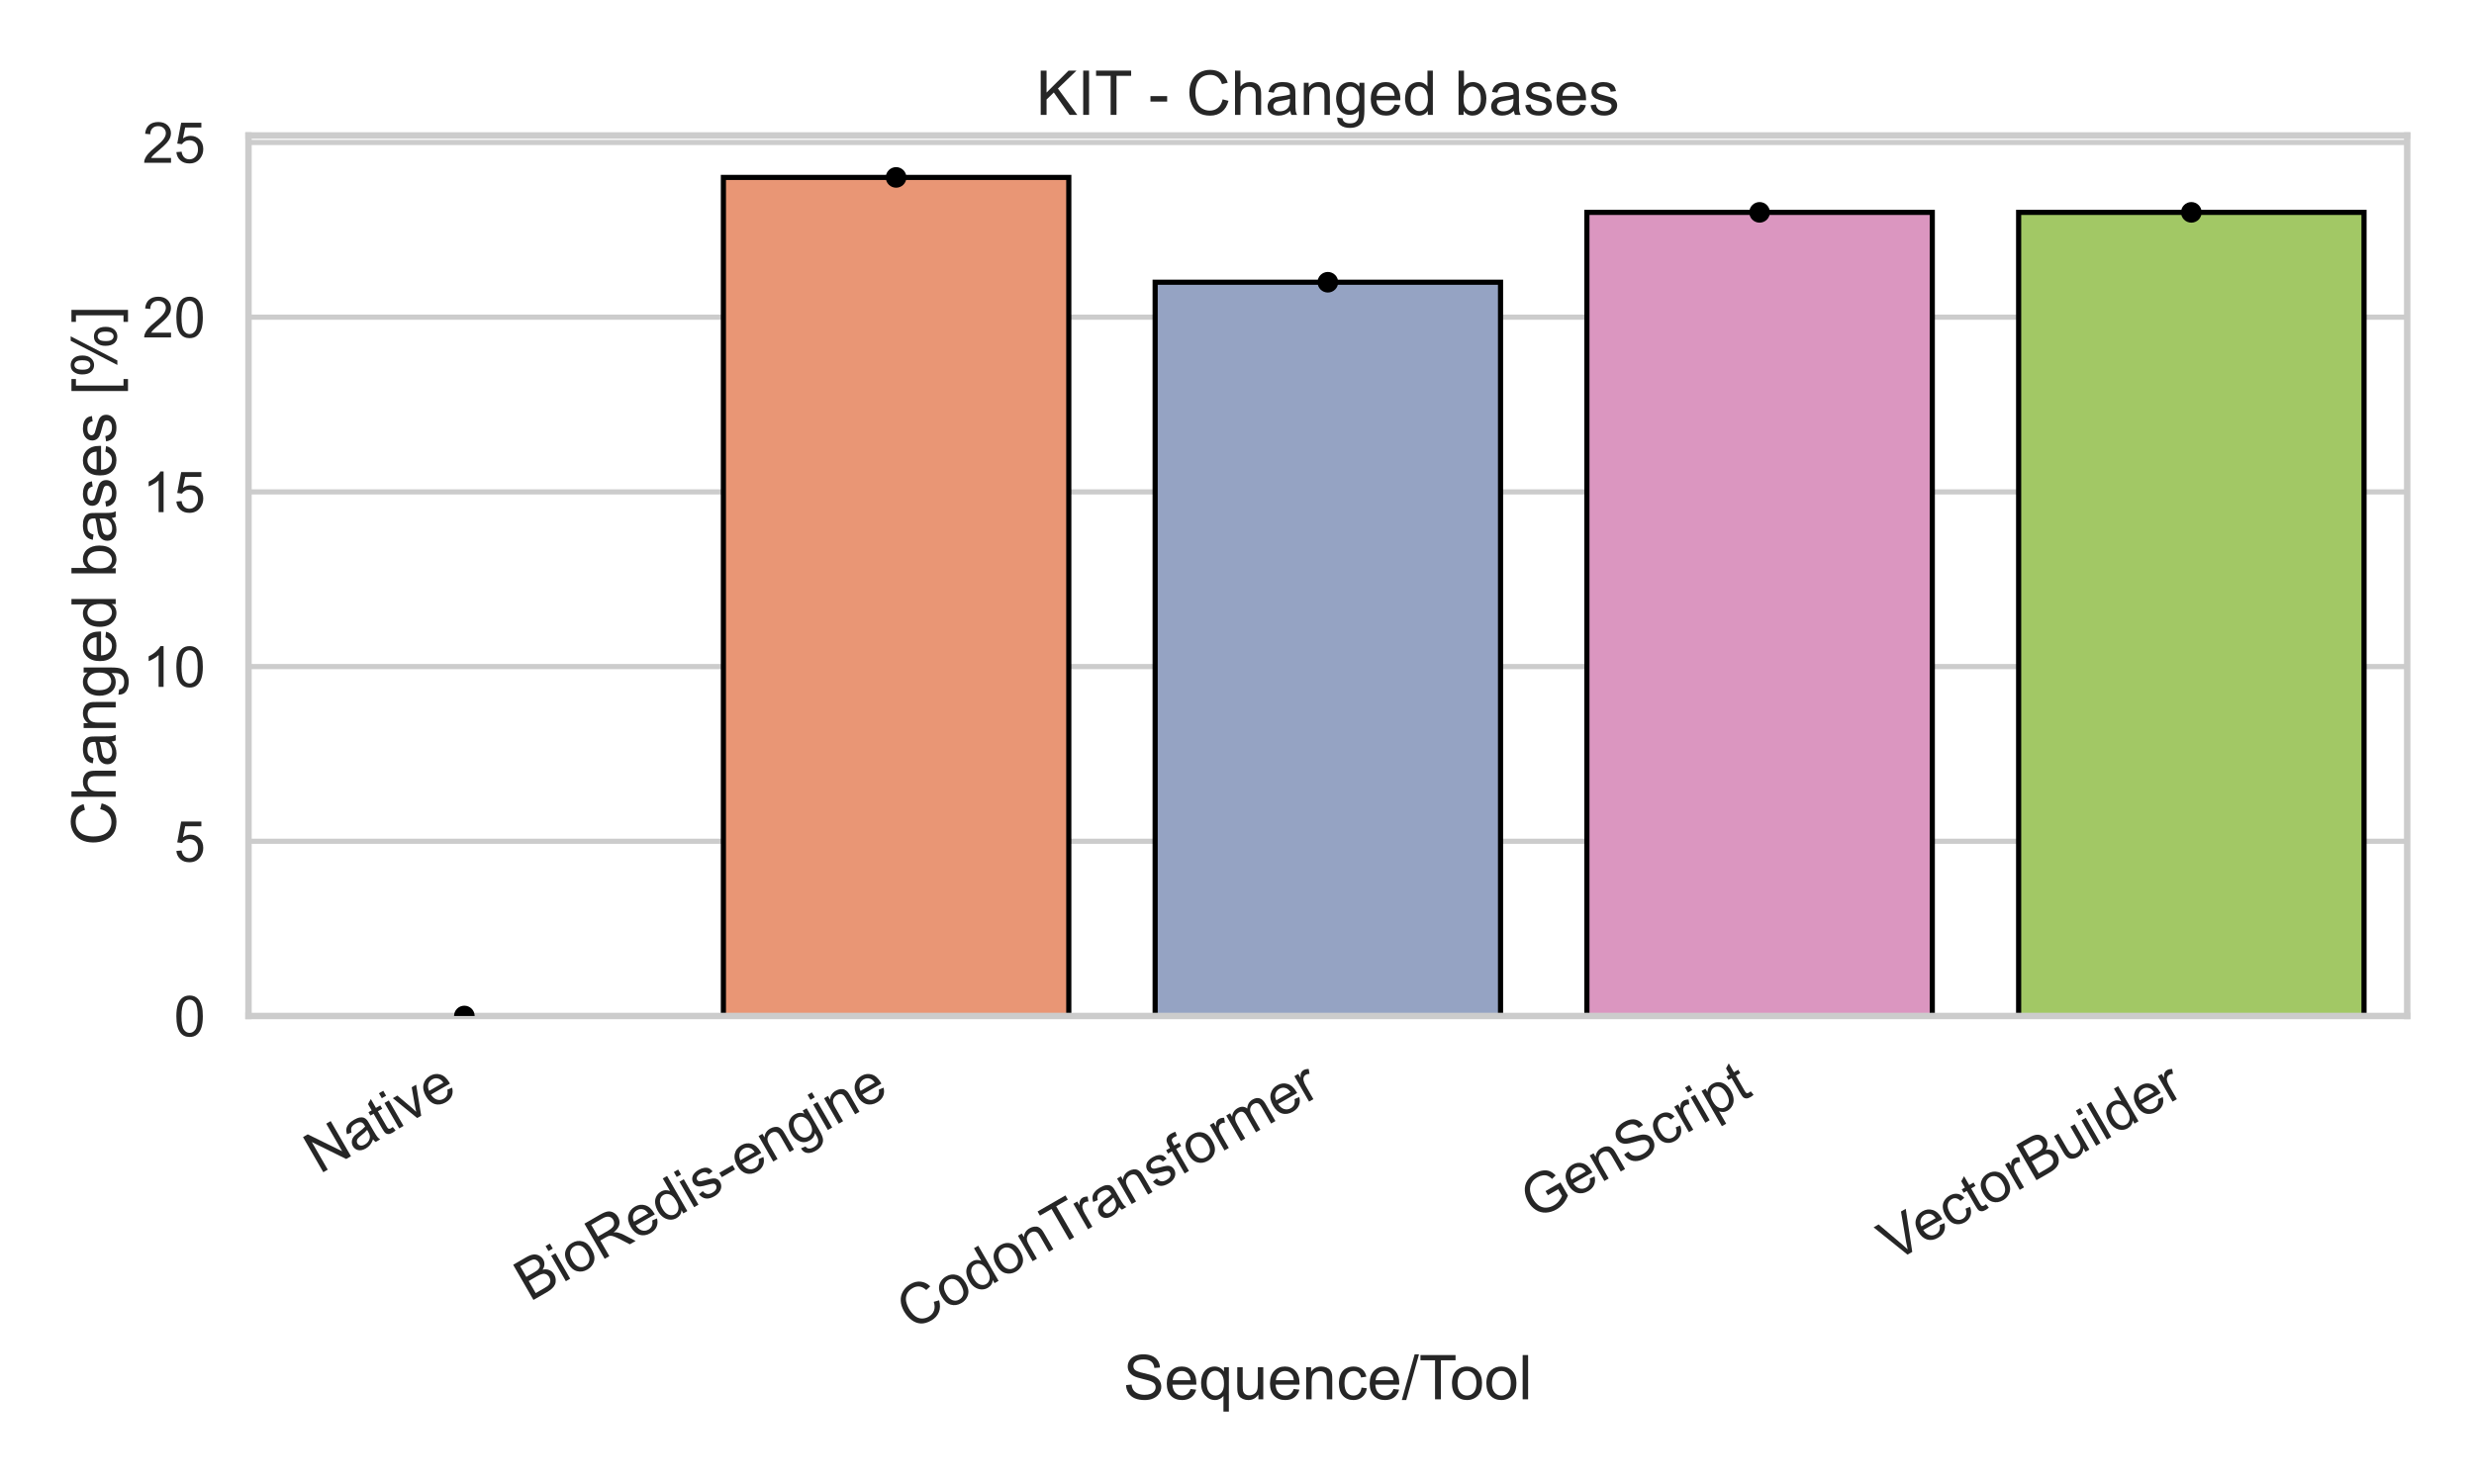
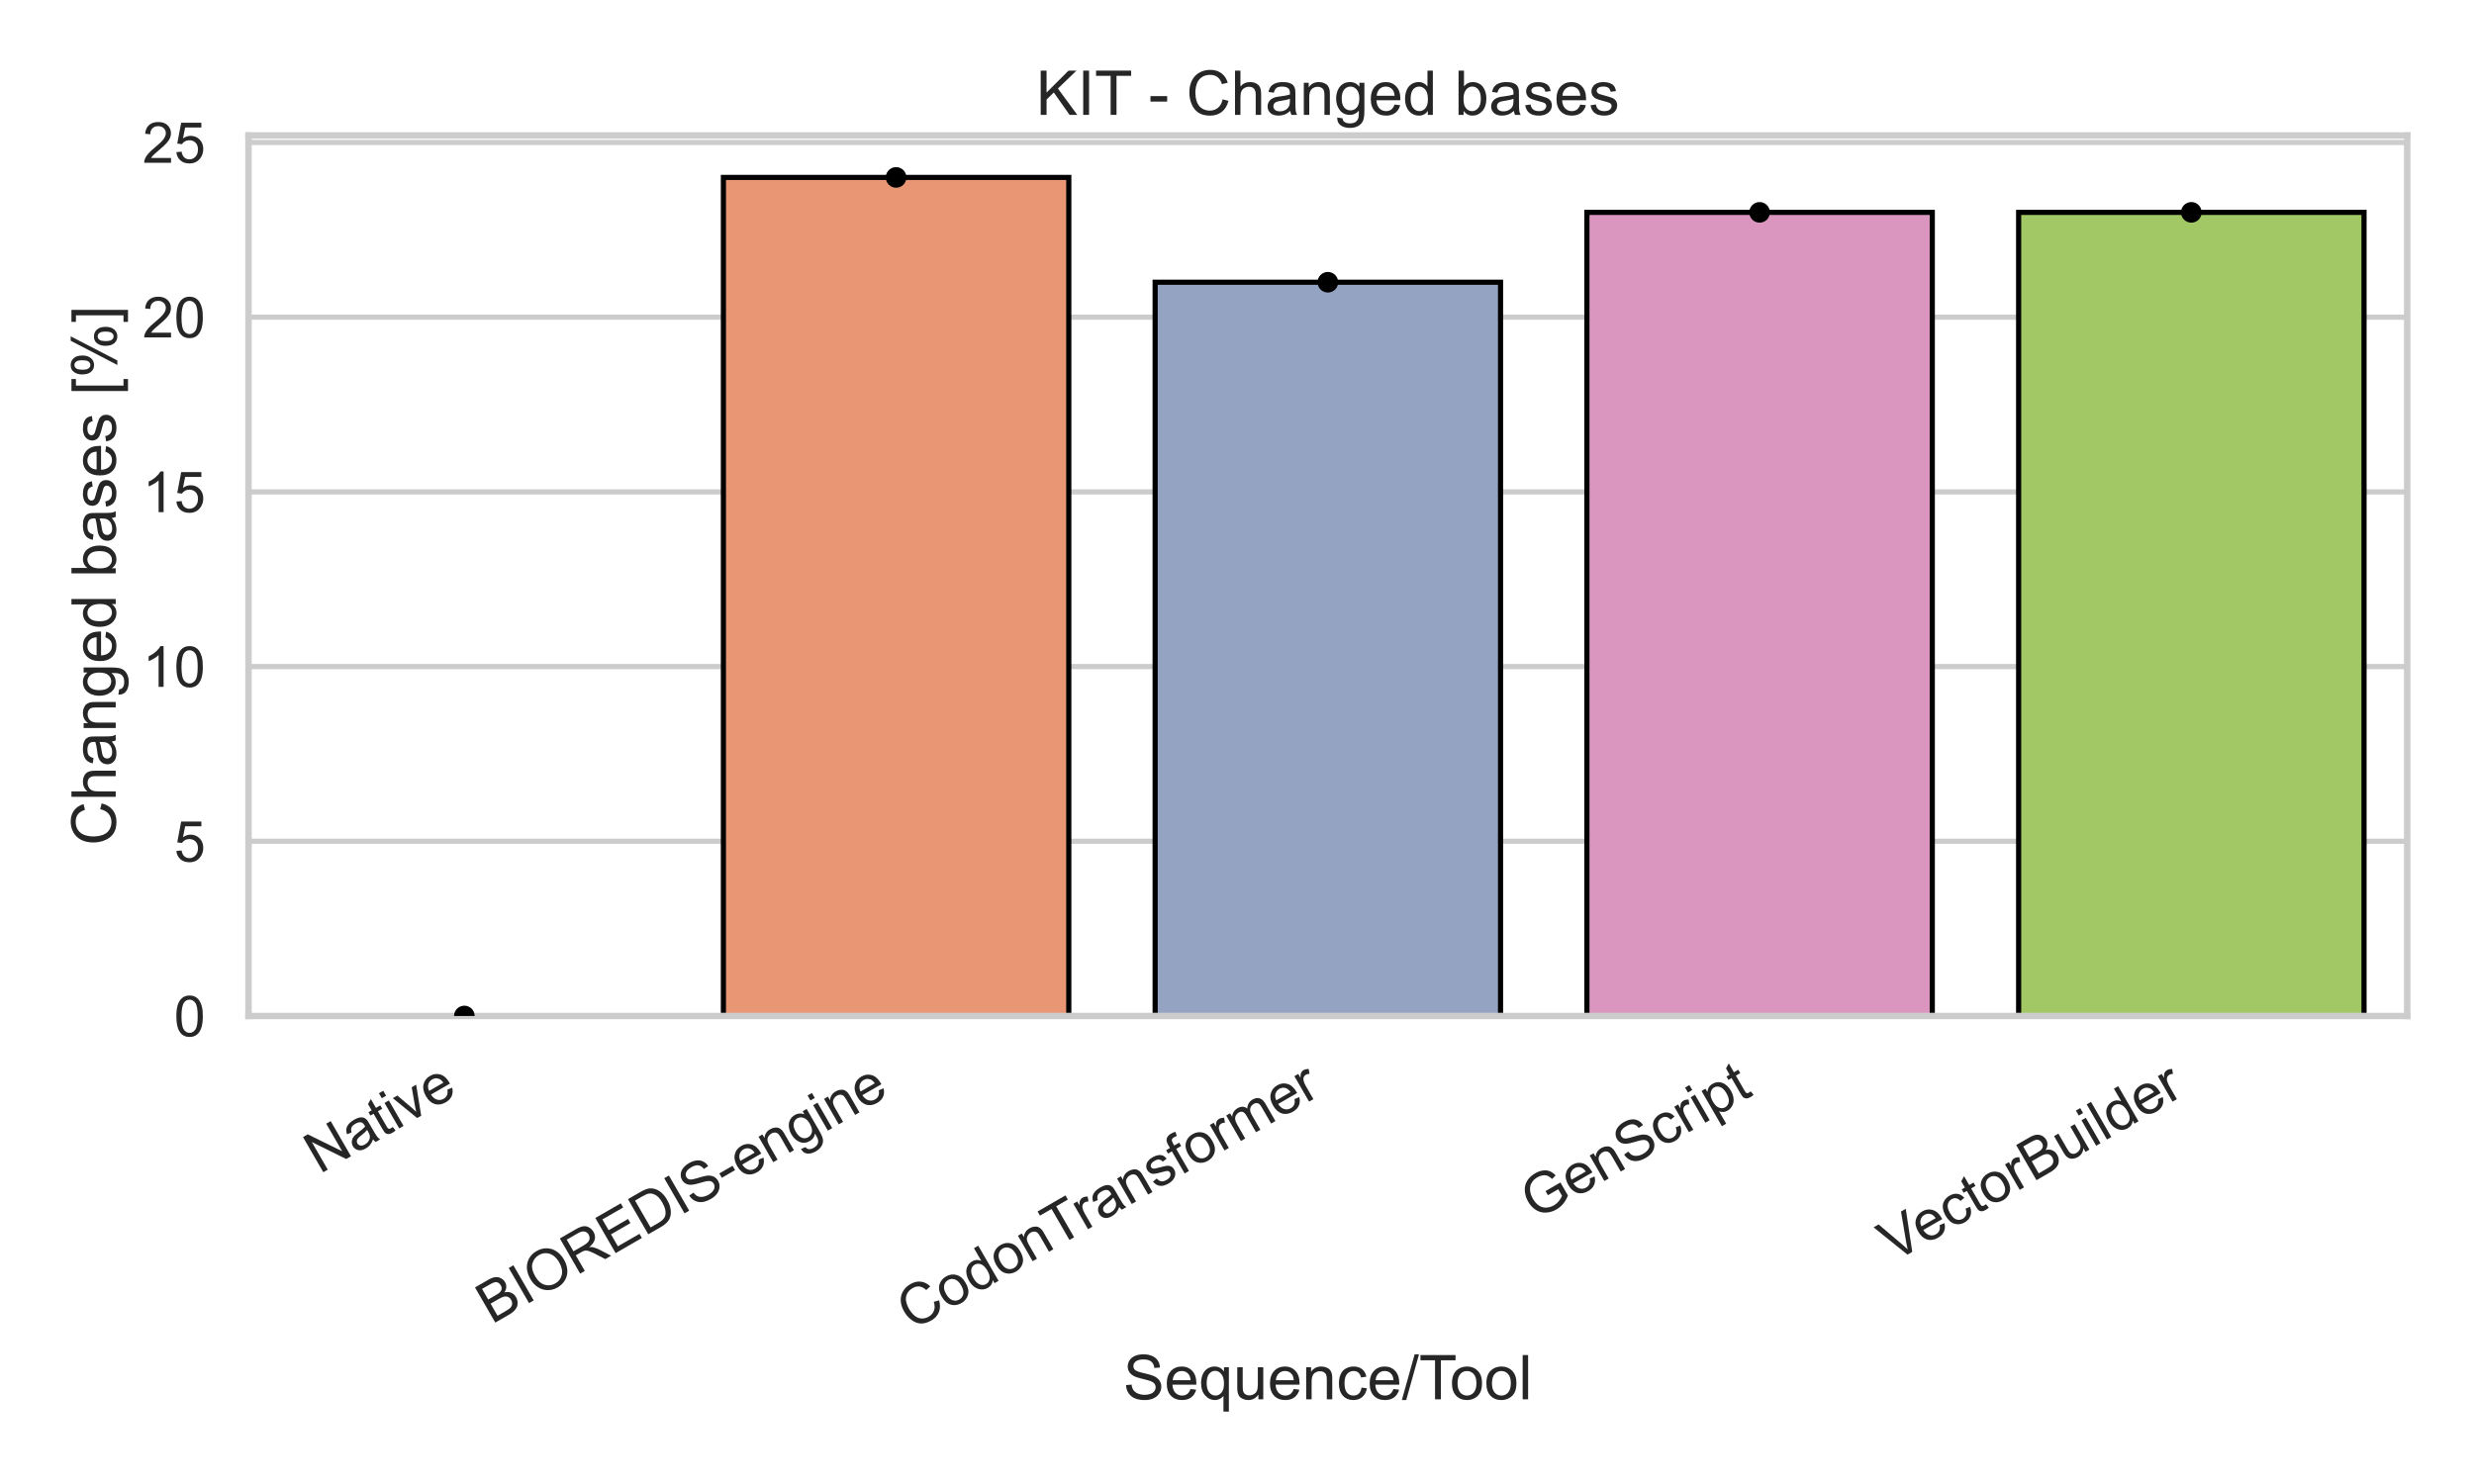
<svg xmlns="http://www.w3.org/2000/svg" xmlns:xlink="http://www.w3.org/1999/xlink" width="720pt" height="432pt" viewBox="0 0 720 432" version="1.1">
  <defs>
    <style type="text/css">*{stroke-linejoin: round; stroke-linecap: butt}</style>
  </defs>
  <g id="figure_1">
    <g id="patch_1">
      <path d="M 0 432  L 720 432  L 720 0  L 0 0  z " style="fill: #ffffff" />
    </g>
    <g id="axes_1">
      <g id="patch_2">
        <path d="M 72.315 295.757  L 700.56 295.757  L 700.56 39.44  L 72.315 39.44  z " style="fill: #ffffff" />
      </g>
      <g id="matplotlib.axis_1">
        <g id="xtick_1">
          <g id="text_1">
            <g style="fill: #262626" transform="translate(92.99824 341.8688) rotate(-30) scale(0.165 -0.165)">
              <defs>
                <path id="ArialMT-4e" d="M 488 0  L 488 4581  L 1109 4581  L 3516 984  L 3516 4581  L 4097 4581  L 4097 0  L 3475 0  L 1069 3600  L 1069 0  L 488 0  z " transform="scale(0.015625)" />
                <path id="ArialMT-61" d="M 2588 409  Q 2275 144 1986 34  Q 1697 -75 1366 -75  Q 819 -75 525 192  Q 231 459 231 875  Q 231 1119 342 1320  Q 453 1522 633 1644  Q 813 1766 1038 1828  Q 1203 1872 1538 1913  Q 2219 1994 2541 2106  Q 2544 2222 2544 2253  Q 2544 2597 2384 2738  Q 2169 2928 1744 2928  Q 1347 2928 1158 2789  Q 969 2650 878 2297  L 328 2372  Q 403 2725 575 2942  Q 747 3159 1072 3276  Q 1397 3394 1825 3394  Q 2250 3394 2515 3294  Q 2781 3194 2906 3042  Q 3031 2891 3081 2659  Q 3109 2516 3109 2141  L 3109 1391  Q 3109 606 3145 398  Q 3181 191 3288 0  L 2700 0  Q 2613 175 2588 409  z M 2541 1666  Q 2234 1541 1622 1453  Q 1275 1403 1131 1340  Q 988 1278 909 1158  Q 831 1038 831 891  Q 831 666 1001 516  Q 1172 366 1500 366  Q 1825 366 2078 508  Q 2331 650 2450 897  Q 2541 1088 2541 1459  L 2541 1666  z " transform="scale(0.015625)" />
                <path id="ArialMT-74" d="M 1650 503  L 1731 6  Q 1494 -44 1306 -44  Q 1000 -44 831 53  Q 663 150 594 308  Q 525 466 525 972  L 525 2881  L 113 2881  L 113 3319  L 525 3319  L 525 4141  L 1084 4478  L 1084 3319  L 1650 3319  L 1650 2881  L 1084 2881  L 1084 941  Q 1084 700 1114 631  Q 1144 563 1211 522  Q 1278 481 1403 481  Q 1497 481 1650 503  z " transform="scale(0.015625)" />
                <path id="ArialMT-69" d="M 425 3934  L 425 4581  L 988 4581  L 988 3934  L 425 3934  z M 425 0  L 425 3319  L 988 3319  L 988 0  L 425 0  z " transform="scale(0.015625)" />
                <path id="ArialMT-76" d="M 1344 0  L 81 3319  L 675 3319  L 1388 1331  Q 1503 1009 1600 663  Q 1675 925 1809 1294  L 2547 3319  L 3125 3319  L 1869 0  L 1344 0  z " transform="scale(0.015625)" />
                <path id="ArialMT-65" d="M 2694 1069  L 3275 997  Q 3138 488 2766 206  Q 2394 -75 1816 -75  Q 1088 -75 661 373  Q 234 822 234 1631  Q 234 2469 665 2931  Q 1097 3394 1784 3394  Q 2450 3394 2872 2941  Q 3294 2488 3294 1666  Q 3294 1616 3291 1516  L 816 1516  Q 847 969 1125 678  Q 1403 388 1819 388  Q 2128 388 2347 550  Q 2566 713 2694 1069  z M 847 1978  L 2700 1978  Q 2663 2397 2488 2606  Q 2219 2931 1791 2931  Q 1403 2931 1139 2672  Q 875 2413 847 1978  z " transform="scale(0.015625)" />
              </defs>
              <use xlink:href="#ArialMT-4e" />
              <use xlink:href="#ArialMT-61" x="72.217" />
              <use xlink:href="#ArialMT-74" x="127.832" />
              <use xlink:href="#ArialMT-69" x="155.615" />
              <use xlink:href="#ArialMT-76" x="177.832" />
              <use xlink:href="#ArialMT-65" x="227.832" />
            </g>
          </g>
        </g>
        <g id="xtick_2">
          <g id="text_2">
-             <g style="fill: #262626" transform="translate(154.2035 379.0196) rotate(-30) scale(0.165 -0.165)">
+             <g style="fill: #262626" transform="translate(143.1002 385.6132) rotate(-30) scale(0.165 -0.165)">
              <defs>
                <path id="ArialMT-42" d="M 469 0  L 469 4581  L 2188 4581  Q 2713 4581 3030 4442  Q 3347 4303 3526 4014  Q 3706 3725 3706 3409  Q 3706 3116 3547 2856  Q 3388 2597 3066 2438  Q 3481 2316 3704 2022  Q 3928 1728 3928 1328  Q 3928 1006 3792 729  Q 3656 453 3456 303  Q 3256 153 2954 76  Q 2653 0 2216 0  L 469 0  z M 1075 2656  L 2066 2656  Q 2469 2656 2644 2709  Q 2875 2778 2992 2937  Q 3109 3097 3109 3338  Q 3109 3566 3000 3739  Q 2891 3913 2687 3977  Q 2484 4041 1991 4041  L 1075 4041  L 1075 2656  z M 1075 541  L 2216 541  Q 2509 541 2628 563  Q 2838 600 2978 687  Q 3119 775 3209 942  Q 3300 1109 3300 1328  Q 3300 1584 3169 1773  Q 3038 1963 2805 2039  Q 2572 2116 2134 2116  L 1075 2116  L 1075 541  z " transform="scale(0.015625)" />
-                 <path id="ArialMT-6f" d="M 213 1659  Q 213 2581 725 3025  Q 1153 3394 1769 3394  Q 2453 3394 2887 2945  Q 3322 2497 3322 1706  Q 3322 1066 3130 698  Q 2938 331 2570 128  Q 2203 -75 1769 -75  Q 1072 -75 642 372  Q 213 819 213 1659  z M 791 1659  Q 791 1022 1069 705  Q 1347 388 1769 388  Q 2188 388 2466 706  Q 2744 1025 2744 1678  Q 2744 2294 2464 2611  Q 2184 2928 1769 2928  Q 1347 2928 1069 2612  Q 791 2297 791 1659  z " transform="scale(0.015625)" />
+                 <path id="ArialMT-49" d="M 597 0  L 597 4581  L 1203 4581  L 1203 0  L 597 0  z " transform="scale(0.015625)" />
+                 <path id="ArialMT-4f" d="M 309 2231  Q 309 3372 921 4017  Q 1534 4663 2503 4663  Q 3138 4663 3647 4359  Q 4156 4056 4423 3514  Q 4691 2972 4691 2284  Q 4691 1588 4409 1038  Q 4128 488 3612 205  Q 3097 -78 2500 -78  Q 1853 -78 1343 234  Q 834 547 571 1087  Q 309 1628 309 2231  z M 934 2222  Q 934 1394 1379 917  Q 1825 441 2497 441  Q 3181 441 3623 922  Q 4066 1403 4066 2288  Q 4066 2847 3877 3264  Q 3688 3681 3323 3911  Q 2959 4141 2506 4141  Q 1863 4141 1398 3698  Q 934 3256 934 2222  z " transform="scale(0.015625)" />
                <path id="ArialMT-52" d="M 503 0  L 503 4581  L 2534 4581  Q 3147 4581 3465 4457  Q 3784 4334 3975 4021  Q 4166 3709 4166 3331  Q 4166 2844 3850 2509  Q 3534 2175 2875 2084  Q 3116 1969 3241 1856  Q 3506 1613 3744 1247  L 4541 0  L 3778 0  L 3172 953  Q 2906 1366 2734 1584  Q 2563 1803 2427 1890  Q 2291 1978 2150 2013  Q 2047 2034 1813 2034  L 1109 2034  L 1109 0  L 503 0  z M 1109 2559  L 2413 2559  Q 2828 2559 3062 2645  Q 3297 2731 3419 2920  Q 3541 3109 3541 3331  Q 3541 3656 3305 3865  Q 3069 4075 2559 4075  L 1109 4075  L 1109 2559  z " transform="scale(0.015625)" />
-                 <path id="ArialMT-64" d="M 2575 0  L 2575 419  Q 2259 -75 1647 -75  Q 1250 -75 917 144  Q 584 363 401 755  Q 219 1147 219 1656  Q 219 2153 384 2558  Q 550 2963 881 3178  Q 1213 3394 1622 3394  Q 1922 3394 2156 3267  Q 2391 3141 2538 2938  L 2538 4581  L 3097 4581  L 3097 0  L 2575 0  z M 797 1656  Q 797 1019 1065 703  Q 1334 388 1700 388  Q 2069 388 2326 689  Q 2584 991 2584 1609  Q 2584 2291 2321 2609  Q 2059 2928 1675 2928  Q 1300 2928 1048 2622  Q 797 2316 797 1656  z " transform="scale(0.015625)" />
-                 <path id="ArialMT-73" d="M 197 991  L 753 1078  Q 800 744 1014 566  Q 1228 388 1613 388  Q 2000 388 2187 545  Q 2375 703 2375 916  Q 2375 1106 2209 1216  Q 2094 1291 1634 1406  Q 1016 1563 777 1677  Q 538 1791 414 1992  Q 291 2194 291 2438  Q 291 2659 392 2848  Q 494 3038 669 3163  Q 800 3259 1026 3326  Q 1253 3394 1513 3394  Q 1903 3394 2198 3281  Q 2494 3169 2634 2976  Q 2775 2784 2828 2463  L 2278 2388  Q 2241 2644 2061 2787  Q 1881 2931 1553 2931  Q 1166 2931 1000 2803  Q 834 2675 834 2503  Q 834 2394 903 2306  Q 972 2216 1119 2156  Q 1203 2125 1616 2013  Q 2213 1853 2448 1751  Q 2684 1650 2818 1456  Q 2953 1263 2953 975  Q 2953 694 2789 445  Q 2625 197 2315 61  Q 2006 -75 1616 -75  Q 969 -75 630 194  Q 291 463 197 991  z " transform="scale(0.015625)" />
+                 <path id="ArialMT-45" d="M 506 0  L 506 4581  L 3819 4581  L 3819 4041  L 1113 4041  L 1113 2638  L 3647 2638  L 3647 2100  L 1113 2100  L 1113 541  L 3925 541  L 3925 0  L 506 0  z " transform="scale(0.015625)" />
+                 <path id="ArialMT-44" d="M 494 0  L 494 4581  L 2072 4581  Q 2606 4581 2888 4516  Q 3281 4425 3559 4188  Q 3922 3881 4101 3404  Q 4281 2928 4281 2316  Q 4281 1794 4159 1391  Q 4038 988 3847 723  Q 3656 459 3429 307  Q 3203 156 2883 78  Q 2563 0 2147 0  L 494 0  z M 1100 541  L 2078 541  Q 2531 541 2789 625  Q 3047 709 3200 863  Q 3416 1078 3536 1442  Q 3656 1806 3656 2325  Q 3656 3044 3420 3430  Q 3184 3816 2847 3947  Q 2603 4041 2063 4041  L 1100 4041  L 1100 541  z " transform="scale(0.015625)" />
+                 <path id="ArialMT-53" d="M 288 1472  L 859 1522  Q 900 1178 1048 958  Q 1197 738 1509 602  Q 1822 466 2213 466  Q 2559 466 2825 569  Q 3091 672 3220 851  Q 3350 1031 3350 1244  Q 3350 1459 3225 1620  Q 3100 1781 2813 1891  Q 2628 1963 1997 2114  Q 1366 2266 1113 2400  Q 784 2572 623 2826  Q 463 3081 463 3397  Q 463 3744 659 4045  Q 856 4347 1234 4503  Q 1613 4659 2075 4659  Q 2584 4659 2973 4495  Q 3363 4331 3572 4012  Q 3781 3694 3797 3291  L 3216 3247  Q 3169 3681 2898 3903  Q 2628 4125 2100 4125  Q 1550 4125 1298 3923  Q 1047 3722 1047 3438  Q 1047 3191 1225 3031  Q 1400 2872 2139 2705  Q 2878 2538 3153 2413  Q 3553 2228 3743 1945  Q 3934 1663 3934 1294  Q 3934 928 3725 604  Q 3516 281 3123 101  Q 2731 -78 2241 -78  Q 1619 -78 1198 103  Q 778 284 539 648  Q 300 1013 288 1472  z " transform="scale(0.015625)" />
                <path id="ArialMT-2d" d="M 203 1375  L 203 1941  L 1931 1941  L 1931 1375  L 203 1375  z " transform="scale(0.015625)" />
                <path id="ArialMT-6e" d="M 422 0  L 422 3319  L 928 3319  L 928 2847  Q 1294 3394 1984 3394  Q 2284 3394 2536 3286  Q 2788 3178 2913 3003  Q 3038 2828 3088 2588  Q 3119 2431 3119 2041  L 3119 0  L 2556 0  L 2556 2019  Q 2556 2363 2490 2533  Q 2425 2703 2258 2804  Q 2091 2906 1866 2906  Q 1506 2906 1245 2678  Q 984 2450 984 1813  L 984 0  L 422 0  z " transform="scale(0.015625)" />
                <path id="ArialMT-67" d="M 319 -275  L 866 -356  Q 900 -609 1056 -725  Q 1266 -881 1628 -881  Q 2019 -881 2231 -725  Q 2444 -569 2519 -288  Q 2563 -116 2559 434  Q 2191 0 1641 0  Q 956 0 581 494  Q 206 988 206 1678  Q 206 2153 378 2554  Q 550 2956 876 3175  Q 1203 3394 1644 3394  Q 2231 3394 2613 2919  L 2613 3319  L 3131 3319  L 3131 450  Q 3131 -325 2973 -648  Q 2816 -972 2473 -1159  Q 2131 -1347 1631 -1347  Q 1038 -1347 672 -1080  Q 306 -813 319 -275  z M 784 1719  Q 784 1066 1043 766  Q 1303 466 1694 466  Q 2081 466 2343 764  Q 2606 1063 2606 1700  Q 2606 2309 2336 2618  Q 2066 2928 1684 2928  Q 1309 2928 1046 2623  Q 784 2319 784 1719  z " transform="scale(0.015625)" />
              </defs>
              <use xlink:href="#ArialMT-42" />
-               <use xlink:href="#ArialMT-69" x="66.699" />
-               <use xlink:href="#ArialMT-6f" x="88.916" />
-               <use xlink:href="#ArialMT-52" x="144.531" />
-               <use xlink:href="#ArialMT-65" x="216.748" />
-               <use xlink:href="#ArialMT-64" x="272.363" />
-               <use xlink:href="#ArialMT-69" x="327.979" />
-               <use xlink:href="#ArialMT-73" x="350.195" />
-               <use xlink:href="#ArialMT-2d" x="400.195" />
-               <use xlink:href="#ArialMT-65" x="433.496" />
-               <use xlink:href="#ArialMT-6e" x="489.111" />
-               <use xlink:href="#ArialMT-67" x="544.727" />
-               <use xlink:href="#ArialMT-69" x="600.342" />
-               <use xlink:href="#ArialMT-6e" x="622.559" />
-               <use xlink:href="#ArialMT-65" x="678.174" />
+               <use xlink:href="#ArialMT-49" x="66.699" />
+               <use xlink:href="#ArialMT-4f" x="94.482" />
+               <use xlink:href="#ArialMT-52" x="172.266" />
+               <use xlink:href="#ArialMT-45" x="244.482" />
+               <use xlink:href="#ArialMT-44" x="311.182" />
+               <use xlink:href="#ArialMT-49" x="383.398" />
+               <use xlink:href="#ArialMT-53" x="411.182" />
+               <use xlink:href="#ArialMT-2d" x="477.881" />
+               <use xlink:href="#ArialMT-65" x="511.182" />
+               <use xlink:href="#ArialMT-6e" x="566.797" />
+               <use xlink:href="#ArialMT-67" x="622.412" />
+               <use xlink:href="#ArialMT-69" x="678.027" />
+               <use xlink:href="#ArialMT-6e" x="700.244" />
+               <use xlink:href="#ArialMT-65" x="755.859" />
            </g>
          </g>
        </g>
        <g id="xtick_3">
          <g id="text_3">
            <g style="fill: #262626" transform="translate(265.4253 387.4049) rotate(-30) scale(0.165 -0.165)">
              <defs>
                <path id="ArialMT-43" d="M 3763 1606  L 4369 1453  Q 4178 706 3683 314  Q 3188 -78 2472 -78  Q 1731 -78 1267 223  Q 803 525 561 1097  Q 319 1669 319 2325  Q 319 3041 592 3573  Q 866 4106 1370 4382  Q 1875 4659 2481 4659  Q 3169 4659 3637 4309  Q 4106 3959 4291 3325  L 3694 3184  Q 3534 3684 3231 3912  Q 2928 4141 2469 4141  Q 1941 4141 1586 3887  Q 1231 3634 1087 3207  Q 944 2781 944 2328  Q 944 1744 1114 1308  Q 1284 872 1643 656  Q 2003 441 2422 441  Q 2931 441 3284 734  Q 3638 1028 3763 1606  z " transform="scale(0.015625)" />
+                 <path id="ArialMT-6f" d="M 213 1659  Q 213 2581 725 3025  Q 1153 3394 1769 3394  Q 2453 3394 2887 2945  Q 3322 2497 3322 1706  Q 3322 1066 3130 698  Q 2938 331 2570 128  Q 2203 -75 1769 -75  Q 1072 -75 642 372  Q 213 819 213 1659  z M 791 1659  Q 791 1022 1069 705  Q 1347 388 1769 388  Q 2188 388 2466 706  Q 2744 1025 2744 1678  Q 2744 2294 2464 2611  Q 2184 2928 1769 2928  Q 1347 2928 1069 2612  Q 791 2297 791 1659  z " transform="scale(0.015625)" />
+                 <path id="ArialMT-64" d="M 2575 0  L 2575 419  Q 2259 -75 1647 -75  Q 1250 -75 917 144  Q 584 363 401 755  Q 219 1147 219 1656  Q 219 2153 384 2558  Q 550 2963 881 3178  Q 1213 3394 1622 3394  Q 1922 3394 2156 3267  Q 2391 3141 2538 2938  L 2538 4581  L 3097 4581  L 3097 0  L 2575 0  z M 797 1656  Q 797 1019 1065 703  Q 1334 388 1700 388  Q 2069 388 2326 689  Q 2584 991 2584 1609  Q 2584 2291 2321 2609  Q 2059 2928 1675 2928  Q 1300 2928 1048 2622  Q 797 2316 797 1656  z " transform="scale(0.015625)" />
                <path id="ArialMT-54" d="M 1659 0  L 1659 4041  L 150 4041  L 150 4581  L 3781 4581  L 3781 4041  L 2266 4041  L 2266 0  L 1659 0  z " transform="scale(0.015625)" />
                <path id="ArialMT-72" d="M 416 0  L 416 3319  L 922 3319  L 922 2816  Q 1116 3169 1280 3281  Q 1444 3394 1641 3394  Q 1925 3394 2219 3213  L 2025 2691  Q 1819 2813 1613 2813  Q 1428 2813 1281 2702  Q 1134 2591 1072 2394  Q 978 2094 978 1738  L 978 0  L 416 0  z " transform="scale(0.015625)" />
+                 <path id="ArialMT-73" d="M 197 991  L 753 1078  Q 800 744 1014 566  Q 1228 388 1613 388  Q 2000 388 2187 545  Q 2375 703 2375 916  Q 2375 1106 2209 1216  Q 2094 1291 1634 1406  Q 1016 1563 777 1677  Q 538 1791 414 1992  Q 291 2194 291 2438  Q 291 2659 392 2848  Q 494 3038 669 3163  Q 800 3259 1026 3326  Q 1253 3394 1513 3394  Q 1903 3394 2198 3281  Q 2494 3169 2634 2976  Q 2775 2784 2828 2463  L 2278 2388  Q 2241 2644 2061 2787  Q 1881 2931 1553 2931  Q 1166 2931 1000 2803  Q 834 2675 834 2503  Q 834 2394 903 2306  Q 972 2216 1119 2156  Q 1203 2125 1616 2013  Q 2213 1853 2448 1751  Q 2684 1650 2818 1456  Q 2953 1263 2953 975  Q 2953 694 2789 445  Q 2625 197 2315 61  Q 2006 -75 1616 -75  Q 969 -75 630 194  Q 291 463 197 991  z " transform="scale(0.015625)" />
                <path id="ArialMT-66" d="M 556 0  L 556 2881  L 59 2881  L 59 3319  L 556 3319  L 556 3672  Q 556 4006 616 4169  Q 697 4388 901 4523  Q 1106 4659 1475 4659  Q 1713 4659 2000 4603  L 1916 4113  Q 1741 4144 1584 4144  Q 1328 4144 1222 4034  Q 1116 3925 1116 3625  L 1116 3319  L 1763 3319  L 1763 2881  L 1116 2881  L 1116 0  L 556 0  z " transform="scale(0.015625)" />
                <path id="ArialMT-6d" d="M 422 0  L 422 3319  L 925 3319  L 925 2853  Q 1081 3097 1340 3245  Q 1600 3394 1931 3394  Q 2300 3394 2536 3241  Q 2772 3088 2869 2813  Q 3263 3394 3894 3394  Q 4388 3394 4653 3120  Q 4919 2847 4919 2278  L 4919 0  L 4359 0  L 4359 2091  Q 4359 2428 4304 2576  Q 4250 2725 4106 2815  Q 3963 2906 3769 2906  Q 3419 2906 3187 2673  Q 2956 2441 2956 1928  L 2956 0  L 2394 0  L 2394 2156  Q 2394 2531 2256 2718  Q 2119 2906 1806 2906  Q 1569 2906 1367 2781  Q 1166 2656 1075 2415  Q 984 2175 984 1722  L 984 0  L 422 0  z " transform="scale(0.015625)" />
              </defs>
              <use xlink:href="#ArialMT-43" />
              <use xlink:href="#ArialMT-6f" x="72.217" />
              <use xlink:href="#ArialMT-64" x="127.832" />
              <use xlink:href="#ArialMT-6f" x="183.447" />
              <use xlink:href="#ArialMT-6e" x="239.062" />
              <use xlink:href="#ArialMT-54" x="294.678" />
              <use xlink:href="#ArialMT-72" x="352.012" />
              <use xlink:href="#ArialMT-61" x="385.312" />
              <use xlink:href="#ArialMT-6e" x="440.928" />
              <use xlink:href="#ArialMT-73" x="496.543" />
              <use xlink:href="#ArialMT-66" x="546.543" />
              <use xlink:href="#ArialMT-6f" x="574.326" />
              <use xlink:href="#ArialMT-72" x="629.941" />
              <use xlink:href="#ArialMT-6d" x="663.242" />
              <use xlink:href="#ArialMT-65" x="746.543" />
              <use xlink:href="#ArialMT-72" x="802.158" />
            </g>
          </g>
        </g>
        <g id="xtick_4">
          <g id="text_4">
            <g style="fill: #262626" transform="translate(446.9147 355.3396) rotate(-30) scale(0.165 -0.165)">
              <defs>
                <path id="ArialMT-47" d="M 2638 1797  L 2638 2334  L 4578 2338  L 4578 638  Q 4131 281 3656 101  Q 3181 -78 2681 -78  Q 2006 -78 1454 211  Q 903 500 622 1047  Q 341 1594 341 2269  Q 341 2938 620 3517  Q 900 4097 1425 4378  Q 1950 4659 2634 4659  Q 3131 4659 3532 4498  Q 3934 4338 4162 4050  Q 4391 3763 4509 3300  L 3963 3150  Q 3859 3500 3706 3700  Q 3553 3900 3268 4020  Q 2984 4141 2638 4141  Q 2222 4141 1919 4014  Q 1616 3888 1430 3681  Q 1244 3475 1141 3228  Q 966 2803 966 2306  Q 966 1694 1177 1281  Q 1388 869 1791 669  Q 2194 469 2647 469  Q 3041 469 3416 620  Q 3791 772 3984 944  L 3984 1797  L 2638 1797  z " transform="scale(0.015625)" />
-                 <path id="ArialMT-53" d="M 288 1472  L 859 1522  Q 900 1178 1048 958  Q 1197 738 1509 602  Q 1822 466 2213 466  Q 2559 466 2825 569  Q 3091 672 3220 851  Q 3350 1031 3350 1244  Q 3350 1459 3225 1620  Q 3100 1781 2813 1891  Q 2628 1963 1997 2114  Q 1366 2266 1113 2400  Q 784 2572 623 2826  Q 463 3081 463 3397  Q 463 3744 659 4045  Q 856 4347 1234 4503  Q 1613 4659 2075 4659  Q 2584 4659 2973 4495  Q 3363 4331 3572 4012  Q 3781 3694 3797 3291  L 3216 3247  Q 3169 3681 2898 3903  Q 2628 4125 2100 4125  Q 1550 4125 1298 3923  Q 1047 3722 1047 3438  Q 1047 3191 1225 3031  Q 1400 2872 2139 2705  Q 2878 2538 3153 2413  Q 3553 2228 3743 1945  Q 3934 1663 3934 1294  Q 3934 928 3725 604  Q 3516 281 3123 101  Q 2731 -78 2241 -78  Q 1619 -78 1198 103  Q 778 284 539 648  Q 300 1013 288 1472  z " transform="scale(0.015625)" />
                <path id="ArialMT-63" d="M 2588 1216  L 3141 1144  Q 3050 572 2676 248  Q 2303 -75 1759 -75  Q 1078 -75 664 370  Q 250 816 250 1647  Q 250 2184 428 2587  Q 606 2991 970 3192  Q 1334 3394 1763 3394  Q 2303 3394 2647 3120  Q 2991 2847 3088 2344  L 2541 2259  Q 2463 2594 2264 2762  Q 2066 2931 1784 2931  Q 1359 2931 1093 2626  Q 828 2322 828 1663  Q 828 994 1084 691  Q 1341 388 1753 388  Q 2084 388 2306 591  Q 2528 794 2588 1216  z " transform="scale(0.015625)" />
                <path id="ArialMT-70" d="M 422 -1272  L 422 3319  L 934 3319  L 934 2888  Q 1116 3141 1344 3267  Q 1572 3394 1897 3394  Q 2322 3394 2647 3175  Q 2972 2956 3137 2557  Q 3303 2159 3303 1684  Q 3303 1175 3120 767  Q 2938 359 2589 142  Q 2241 -75 1856 -75  Q 1575 -75 1351 44  Q 1128 163 984 344  L 984 -1272  L 422 -1272  z M 931 1641  Q 931 1000 1190 694  Q 1450 388 1819 388  Q 2194 388 2461 705  Q 2728 1022 2728 1688  Q 2728 2322 2467 2637  Q 2206 2953 1844 2953  Q 1484 2953 1207 2617  Q 931 2281 931 1641  z " transform="scale(0.015625)" />
              </defs>
              <use xlink:href="#ArialMT-47" />
              <use xlink:href="#ArialMT-65" x="77.783" />
              <use xlink:href="#ArialMT-6e" x="133.398" />
              <use xlink:href="#ArialMT-53" x="189.014" />
              <use xlink:href="#ArialMT-63" x="255.713" />
              <use xlink:href="#ArialMT-72" x="305.713" />
              <use xlink:href="#ArialMT-69" x="339.014" />
              <use xlink:href="#ArialMT-70" x="361.23" />
              <use xlink:href="#ArialMT-74" x="416.846" />
            </g>
          </g>
        </g>
        <g id="xtick_5">
          <g id="text_5">
            <g style="fill: #262626" transform="translate(551.1073 367.5534) rotate(-30) scale(0.165 -0.165)">
              <defs>
                <path id="ArialMT-56" d="M 1803 0  L 28 4581  L 684 4581  L 1875 1253  Q 2019 853 2116 503  Q 2222 878 2363 1253  L 3600 4581  L 4219 4581  L 2425 0  L 1803 0  z " transform="scale(0.015625)" />
                <path id="ArialMT-75" d="M 2597 0  L 2597 488  Q 2209 -75 1544 -75  Q 1250 -75 995 37  Q 741 150 617 320  Q 494 491 444 738  Q 409 903 409 1263  L 409 3319  L 972 3319  L 972 1478  Q 972 1038 1006 884  Q 1059 663 1231 536  Q 1403 409 1656 409  Q 1909 409 2131 539  Q 2353 669 2445 892  Q 2538 1116 2538 1541  L 2538 3319  L 3100 3319  L 3100 0  L 2597 0  z " transform="scale(0.015625)" />
                <path id="ArialMT-6c" d="M 409 0  L 409 4581  L 972 4581  L 972 0  L 409 0  z " transform="scale(0.015625)" />
              </defs>
              <use xlink:href="#ArialMT-56" />
              <use xlink:href="#ArialMT-65" x="61.199" />
              <use xlink:href="#ArialMT-63" x="116.814" />
              <use xlink:href="#ArialMT-74" x="166.814" />
              <use xlink:href="#ArialMT-6f" x="194.598" />
              <use xlink:href="#ArialMT-72" x="250.213" />
              <use xlink:href="#ArialMT-42" x="283.514" />
              <use xlink:href="#ArialMT-75" x="350.213" />
              <use xlink:href="#ArialMT-69" x="405.828" />
              <use xlink:href="#ArialMT-6c" x="428.045" />
              <use xlink:href="#ArialMT-64" x="450.262" />
              <use xlink:href="#ArialMT-65" x="505.877" />
              <use xlink:href="#ArialMT-72" x="561.492" />
            </g>
          </g>
        </g>
        <g id="text_6">
          <g style="fill: #262626" transform="translate(326.8997 407.3484) scale(0.18 -0.18)">
            <defs>
              <path id="ArialMT-71" d="M 2538 -1272  L 2538 353  Q 2406 169 2170 47  Q 1934 -75 1669 -75  Q 1078 -75 651 397  Q 225 869 225 1691  Q 225 2191 398 2587  Q 572 2984 901 3189  Q 1231 3394 1625 3394  Q 2241 3394 2594 2875  L 2594 3319  L 3100 3319  L 3100 -1272  L 2538 -1272  z M 803 1669  Q 803 1028 1072 708  Q 1341 388 1716 388  Q 2075 388 2334 692  Q 2594 997 2594 1619  Q 2594 2281 2320 2615  Q 2047 2950 1678 2950  Q 1313 2950 1058 2639  Q 803 2328 803 1669  z " transform="scale(0.015625)" />
              <path id="ArialMT-2f" d="M 0 -78  L 1328 4659  L 1778 4659  L 453 -78  L 0 -78  z " transform="scale(0.015625)" />
            </defs>
            <use xlink:href="#ArialMT-53" />
            <use xlink:href="#ArialMT-65" x="66.699" />
            <use xlink:href="#ArialMT-71" x="122.314" />
            <use xlink:href="#ArialMT-75" x="177.93" />
            <use xlink:href="#ArialMT-65" x="233.545" />
            <use xlink:href="#ArialMT-6e" x="289.16" />
            <use xlink:href="#ArialMT-63" x="344.775" />
            <use xlink:href="#ArialMT-65" x="394.775" />
            <use xlink:href="#ArialMT-2f" x="450.391" />
            <use xlink:href="#ArialMT-54" x="478.174" />
            <use xlink:href="#ArialMT-6f" x="528.133" />
            <use xlink:href="#ArialMT-6f" x="583.748" />
            <use xlink:href="#ArialMT-6c" x="639.363" />
          </g>
        </g>
      </g>
      <g id="matplotlib.axis_2">
        <g id="ytick_1">
          <g id="line2d_1">
-             <path d="M 72.315 295.757  L 700.56 295.757  " clip-path="url(#p49624cf9e5)" style="fill: none; stroke: #cccccc; stroke-width: 1.5; stroke-linecap: round" />
+             <path d="M 72.315 295.757  L 700.56 295.757  " clip-path="url(#pe4c0258ad9)" style="fill: none; stroke: #cccccc; stroke-width: 1.5; stroke-linecap: round" />
          </g>
          <g id="text_7">
            <g style="fill: #262626" transform="translate(50.63945 301.6623) scale(0.165 -0.165)">
              <defs>
                <path id="ArialMT-30" d="M 266 2259  Q 266 3072 433 3567  Q 600 4063 929 4331  Q 1259 4600 1759 4600  Q 2128 4600 2406 4451  Q 2684 4303 2865 4023  Q 3047 3744 3150 3342  Q 3253 2941 3253 2259  Q 3253 1453 3087 958  Q 2922 463 2592 192  Q 2263 -78 1759 -78  Q 1097 -78 719 397  Q 266 969 266 2259  z M 844 2259  Q 844 1131 1108 757  Q 1372 384 1759 384  Q 2147 384 2411 759  Q 2675 1134 2675 2259  Q 2675 3391 2411 3762  Q 2147 4134 1753 4134  Q 1366 4134 1134 3806  Q 844 3388 844 2259  z " transform="scale(0.015625)" />
              </defs>
              <use xlink:href="#ArialMT-30" />
            </g>
          </g>
        </g>
        <g id="ytick_2">
          <g id="line2d_2">
-             <path d="M 72.315 244.901  L 700.56 244.901  " clip-path="url(#p49624cf9e5)" style="fill: none; stroke: #cccccc; stroke-width: 1.5; stroke-linecap: round" />
+             <path d="M 72.315 244.901  L 700.56 244.901  " clip-path="url(#pe4c0258ad9)" style="fill: none; stroke: #cccccc; stroke-width: 1.5; stroke-linecap: round" />
          </g>
          <g id="text_8">
            <g style="fill: #262626" transform="translate(50.63945 250.8057) scale(0.165 -0.165)">
              <defs>
                <path id="ArialMT-35" d="M 266 1200  L 856 1250  Q 922 819 1161 601  Q 1400 384 1738 384  Q 2144 384 2425 690  Q 2706 997 2706 1503  Q 2706 1984 2436 2262  Q 2166 2541 1728 2541  Q 1456 2541 1237 2417  Q 1019 2294 894 2097  L 366 2166  L 809 4519  L 3088 4519  L 3088 3981  L 1259 3981  L 1013 2750  Q 1425 3038 1878 3038  Q 2478 3038 2890 2622  Q 3303 2206 3303 1553  Q 3303 931 2941 478  Q 2500 -78 1738 -78  Q 1113 -78 717 272  Q 322 622 266 1200  z " transform="scale(0.015625)" />
              </defs>
              <use xlink:href="#ArialMT-35" />
            </g>
          </g>
        </g>
        <g id="ytick_3">
          <g id="line2d_3">
-             <path d="M 72.315 194.044  L 700.56 194.044  " clip-path="url(#p49624cf9e5)" style="fill: none; stroke: #cccccc; stroke-width: 1.5; stroke-linecap: round" />
+             <path d="M 72.315 194.044  L 700.56 194.044  " clip-path="url(#pe4c0258ad9)" style="fill: none; stroke: #cccccc; stroke-width: 1.5; stroke-linecap: round" />
          </g>
          <g id="text_9">
            <g style="fill: #262626" transform="translate(41.46391 199.9492) scale(0.165 -0.165)">
              <defs>
                <path id="ArialMT-31" d="M 2384 0  L 1822 0  L 1822 3584  Q 1619 3391 1289 3197  Q 959 3003 697 2906  L 697 3450  Q 1169 3672 1522 3987  Q 1875 4303 2022 4600  L 2384 4600  L 2384 0  z " transform="scale(0.015625)" />
              </defs>
              <use xlink:href="#ArialMT-31" />
              <use xlink:href="#ArialMT-30" x="55.615" />
            </g>
          </g>
        </g>
        <g id="ytick_4">
          <g id="line2d_4">
-             <path d="M 72.315 143.187  L 700.56 143.187  " clip-path="url(#p49624cf9e5)" style="fill: none; stroke: #cccccc; stroke-width: 1.5; stroke-linecap: round" />
+             <path d="M 72.315 143.187  L 700.56 143.187  " clip-path="url(#pe4c0258ad9)" style="fill: none; stroke: #cccccc; stroke-width: 1.5; stroke-linecap: round" />
          </g>
          <g id="text_10">
            <g style="fill: #262626" transform="translate(41.46391 149.0926) scale(0.165 -0.165)">
              <use xlink:href="#ArialMT-31" />
              <use xlink:href="#ArialMT-35" x="55.615" />
            </g>
          </g>
        </g>
        <g id="ytick_5">
          <g id="line2d_5">
-             <path d="M 72.315 92.331  L 700.56 92.331  " clip-path="url(#p49624cf9e5)" style="fill: none; stroke: #cccccc; stroke-width: 1.5; stroke-linecap: round" />
+             <path d="M 72.315 92.331  L 700.56 92.331  " clip-path="url(#pe4c0258ad9)" style="fill: none; stroke: #cccccc; stroke-width: 1.5; stroke-linecap: round" />
          </g>
          <g id="text_11">
            <g style="fill: #262626" transform="translate(41.46391 98.23603) scale(0.165 -0.165)">
              <defs>
                <path id="ArialMT-32" d="M 3222 541  L 3222 0  L 194 0  Q 188 203 259 391  Q 375 700 629 1000  Q 884 1300 1366 1694  Q 2113 2306 2375 2664  Q 2638 3022 2638 3341  Q 2638 3675 2398 3904  Q 2159 4134 1775 4134  Q 1369 4134 1125 3890  Q 881 3647 878 3216  L 300 3275  Q 359 3922 746 4261  Q 1134 4600 1788 4600  Q 2447 4600 2831 4234  Q 3216 3869 3216 3328  Q 3216 3053 3103 2787  Q 2991 2522 2730 2228  Q 2469 1934 1863 1422  Q 1356 997 1212 845  Q 1069 694 975 541  L 3222 541  z " transform="scale(0.015625)" />
              </defs>
              <use xlink:href="#ArialMT-32" />
              <use xlink:href="#ArialMT-30" x="55.615" />
            </g>
          </g>
        </g>
        <g id="ytick_6">
          <g id="line2d_6">
-             <path d="M 72.315 41.474  L 700.56 41.474  " clip-path="url(#p49624cf9e5)" style="fill: none; stroke: #cccccc; stroke-width: 1.5; stroke-linecap: round" />
+             <path d="M 72.315 41.474  L 700.56 41.474  " clip-path="url(#pe4c0258ad9)" style="fill: none; stroke: #cccccc; stroke-width: 1.5; stroke-linecap: round" />
          </g>
          <g id="text_12">
            <g style="fill: #262626" transform="translate(41.46391 47.37946) scale(0.165 -0.165)">
              <use xlink:href="#ArialMT-32" />
              <use xlink:href="#ArialMT-35" x="55.615" />
            </g>
          </g>
        </g>
        <g id="text_13">
          <g style="fill: #262626" transform="translate(33.67547 246.1461) rotate(-90) scale(0.18 -0.18)">
            <defs>
              <path id="ArialMT-68" d="M 422 0  L 422 4581  L 984 4581  L 984 2938  Q 1378 3394 1978 3394  Q 2347 3394 2619 3248  Q 2891 3103 3008 2847  Q 3125 2591 3125 2103  L 3125 0  L 2563 0  L 2563 2103  Q 2563 2525 2380 2717  Q 2197 2909 1863 2909  Q 1613 2909 1392 2779  Q 1172 2650 1078 2428  Q 984 2206 984 1816  L 984 0  L 422 0  z " transform="scale(0.015625)" />
              <path id="ArialMT-20" transform="scale(0.015625)" />
              <path id="ArialMT-62" d="M 941 0  L 419 0  L 419 4581  L 981 4581  L 981 2947  Q 1338 3394 1891 3394  Q 2197 3394 2470 3270  Q 2744 3147 2920 2923  Q 3097 2700 3197 2384  Q 3297 2069 3297 1709  Q 3297 856 2875 390  Q 2453 -75 1863 -75  Q 1275 -75 941 416  L 941 0  z M 934 1684  Q 934 1088 1097 822  Q 1363 388 1816 388  Q 2184 388 2453 708  Q 2722 1028 2722 1663  Q 2722 2313 2464 2622  Q 2206 2931 1841 2931  Q 1472 2931 1203 2611  Q 934 2291 934 1684  z " transform="scale(0.015625)" />
              <path id="ArialMT-5b" d="M 434 -1272  L 434 4581  L 1675 4581  L 1675 4116  L 997 4116  L 997 -806  L 1675 -806  L 1675 -1272  L 434 -1272  z " transform="scale(0.015625)" />
              <path id="ArialMT-25" d="M 372 3481  Q 372 3972 619 4315  Q 866 4659 1334 4659  Q 1766 4659 2048 4351  Q 2331 4044 2331 3447  Q 2331 2866 2045 2552  Q 1759 2238 1341 2238  Q 925 2238 648 2547  Q 372 2856 372 3481  z M 1350 4272  Q 1141 4272 1002 4090  Q 863 3909 863 3425  Q 863 2984 1003 2804  Q 1144 2625 1350 2625  Q 1563 2625 1702 2806  Q 1841 2988 1841 3469  Q 1841 3913 1700 4092  Q 1559 4272 1350 4272  z M 1353 -169  L 3859 4659  L 4316 4659  L 1819 -169  L 1353 -169  z M 3334 1075  Q 3334 1569 3581 1911  Q 3828 2253 4300 2253  Q 4731 2253 5014 1945  Q 5297 1638 5297 1041  Q 5297 459 5011 145  Q 4725 -169 4303 -169  Q 3888 -169 3611 142  Q 3334 453 3334 1075  z M 4316 1866  Q 4103 1866 3964 1684  Q 3825 1503 3825 1019  Q 3825 581 3965 400  Q 4106 219 4313 219  Q 4528 219 4667 400  Q 4806 581 4806 1063  Q 4806 1506 4665 1686  Q 4525 1866 4316 1866  z " transform="scale(0.015625)" />
              <path id="ArialMT-5d" d="M 1363 -1272  L 122 -1272  L 122 -806  L 800 -806  L 800 4116  L 122 4116  L 122 4581  L 1363 4581  L 1363 -1272  z " transform="scale(0.015625)" />
            </defs>
            <use xlink:href="#ArialMT-43" />
            <use xlink:href="#ArialMT-68" x="72.217" />
            <use xlink:href="#ArialMT-61" x="127.832" />
            <use xlink:href="#ArialMT-6e" x="183.447" />
            <use xlink:href="#ArialMT-67" x="239.062" />
            <use xlink:href="#ArialMT-65" x="294.678" />
            <use xlink:href="#ArialMT-64" x="350.293" />
            <use xlink:href="#ArialMT-20" x="405.908" />
            <use xlink:href="#ArialMT-62" x="433.691" />
            <use xlink:href="#ArialMT-61" x="489.307" />
            <use xlink:href="#ArialMT-73" x="544.922" />
            <use xlink:href="#ArialMT-65" x="594.922" />
            <use xlink:href="#ArialMT-73" x="650.537" />
            <use xlink:href="#ArialMT-20" x="700.537" />
            <use xlink:href="#ArialMT-5b" x="728.32" />
            <use xlink:href="#ArialMT-25" x="756.104" />
            <use xlink:href="#ArialMT-5d" x="845.02" />
          </g>
        </g>
      </g>
      <g id="patch_3">
-         <path d="M 84.88 295.757  L 185.399 295.757  L 185.399 295.757  L 84.88 295.757  z " clip-path="url(#p49624cf9e5)" style="fill: #72b6a1; stroke: #000000; stroke-width: 1.5; stroke-linejoin: miter" />
+         <path d="M 84.88 295.757  L 185.399 295.757  L 185.399 295.757  L 84.88 295.757  z " clip-path="url(#pe4c0258ad9)" style="fill: #72b6a1; stroke: #000000; stroke-width: 1.5; stroke-linejoin: miter" />
      </g>
      <g id="patch_4">
-         <path d="M 210.529 295.757  L 311.048 295.757  L 311.048 51.646  L 210.529 51.646  z " clip-path="url(#p49624cf9e5)" style="fill: #e99675; stroke: #000000; stroke-width: 1.5; stroke-linejoin: miter" />
+         <path d="M 210.529 295.757  L 311.048 295.757  L 311.048 51.646  L 210.529 51.646  z " clip-path="url(#pe4c0258ad9)" style="fill: #e99675; stroke: #000000; stroke-width: 1.5; stroke-linejoin: miter" />
      </g>
      <g id="patch_5">
-         <path d="M 336.178 295.757  L 436.697 295.757  L 436.697 82.16  L 336.178 82.16  z " clip-path="url(#p49624cf9e5)" style="fill: #95a3c3; stroke: #000000; stroke-width: 1.5; stroke-linejoin: miter" />
+         <path d="M 336.178 295.757  L 436.697 295.757  L 436.697 82.16  L 336.178 82.16  z " clip-path="url(#pe4c0258ad9)" style="fill: #95a3c3; stroke: #000000; stroke-width: 1.5; stroke-linejoin: miter" />
      </g>
      <g id="patch_6">
-         <path d="M 461.827 295.757  L 562.346 295.757  L 562.346 61.817  L 461.827 61.817  z " clip-path="url(#p49624cf9e5)" style="fill: #db96c0; stroke: #000000; stroke-width: 1.5; stroke-linejoin: miter" />
+         <path d="M 461.827 295.757  L 562.346 295.757  L 562.346 61.817  L 461.827 61.817  z " clip-path="url(#pe4c0258ad9)" style="fill: #db96c0; stroke: #000000; stroke-width: 1.5; stroke-linejoin: miter" />
      </g>
      <g id="patch_7">
-         <path d="M 587.476 295.757  L 687.995 295.757  L 687.995 61.817  L 587.476 61.817  z " clip-path="url(#p49624cf9e5)" style="fill: #a2c865; stroke: #000000; stroke-width: 1.5; stroke-linejoin: miter" />
+         <path d="M 587.476 295.757  L 687.995 295.757  L 687.995 61.817  L 587.476 61.817  z " clip-path="url(#pe4c0258ad9)" style="fill: #a2c865; stroke: #000000; stroke-width: 1.5; stroke-linejoin: miter" />
      </g>
      <g id="line2d_7">
-         <path clip-path="url(#p49624cf9e5)" style="fill: none; stroke: #424242; stroke-width: 3.375; stroke-linecap: round" />
+         <path clip-path="url(#pe4c0258ad9)" style="fill: none; stroke: #424242; stroke-width: 3.375; stroke-linecap: round" />
      </g>
      <g id="line2d_8">
-         <path clip-path="url(#p49624cf9e5)" style="fill: none; stroke: #424242; stroke-width: 3.375; stroke-linecap: round" />
+         <path clip-path="url(#pe4c0258ad9)" style="fill: none; stroke: #424242; stroke-width: 3.375; stroke-linecap: round" />
      </g>
      <g id="line2d_9">
-         <path clip-path="url(#p49624cf9e5)" style="fill: none; stroke: #424242; stroke-width: 3.375; stroke-linecap: round" />
+         <path clip-path="url(#pe4c0258ad9)" style="fill: none; stroke: #424242; stroke-width: 3.375; stroke-linecap: round" />
      </g>
      <g id="line2d_10">
-         <path clip-path="url(#p49624cf9e5)" style="fill: none; stroke: #424242; stroke-width: 3.375; stroke-linecap: round" />
+         <path clip-path="url(#pe4c0258ad9)" style="fill: none; stroke: #424242; stroke-width: 3.375; stroke-linecap: round" />
      </g>
      <g id="line2d_11">
-         <path clip-path="url(#p49624cf9e5)" style="fill: none; stroke: #424242; stroke-width: 3.375; stroke-linecap: round" />
+         <path clip-path="url(#pe4c0258ad9)" style="fill: none; stroke: #424242; stroke-width: 3.375; stroke-linecap: round" />
      </g>
      <g id="patch_8">
        <path d="M 72.315 295.757  L 72.315 39.44  " style="fill: none; stroke: #cccccc; stroke-width: 1.875; stroke-linejoin: miter; stroke-linecap: square" />
      </g>
      <g id="patch_9">
        <path d="M 700.56 295.757  L 700.56 39.44  " style="fill: none; stroke: #cccccc; stroke-width: 1.875; stroke-linejoin: miter; stroke-linecap: square" />
      </g>
      <g id="patch_10">
        <path d="M 72.315 295.757  L 700.56 295.757  " style="fill: none; stroke: #cccccc; stroke-width: 1.875; stroke-linejoin: miter; stroke-linecap: square" />
      </g>
      <g id="patch_11">
        <path d="M 72.315 39.44  L 700.56 39.44  " style="fill: none; stroke: #cccccc; stroke-width: 1.875; stroke-linejoin: miter; stroke-linecap: square" />
      </g>
      <g id="PathCollection_1">
        <defs>
-           <path id="mb9f59eaa36" d="M 0 3  C 0.796 3 1.559 2.684 2.121 2.121  C 2.684 1.559 3 0.796 3 0  C 3 -0.796 2.684 -1.559 2.121 -2.121  C 1.559 -2.684 0.796 -3 0 -3  C -0.796 -3 -1.559 -2.684 -2.121 -2.121  C -2.684 -1.559 -3 -0.796 -3 0  C -3 0.796 -2.684 1.559 -2.121 2.121  C -1.559 2.684 -0.796 3 0 3  z " />
+           <path id="mb23e027750" d="M 0 3  C 0.796 3 1.559 2.684 2.121 2.121  C 2.684 1.559 3 0.796 3 0  C 3 -0.796 2.684 -1.559 2.121 -2.121  C 1.559 -2.684 0.796 -3 0 -3  C -0.796 -3 -1.559 -2.684 -2.121 -2.121  C -2.684 -1.559 -3 -0.796 -3 0  C -3 0.796 -2.684 1.559 -2.121 2.121  C -1.559 2.684 -0.796 3 0 3  z " />
        </defs>
-         <g clip-path="url(#p49624cf9e5)">
-           <use xlink:href="#mb9f59eaa36" x="135.139" y="295.757" />
+         <g clip-path="url(#pe4c0258ad9)">
+           <use xlink:href="#mb23e027750" x="135.139" y="295.757" />
        </g>
      </g>
      <g id="PathCollection_2">
-         <g clip-path="url(#p49624cf9e5)">
-           <use xlink:href="#mb9f59eaa36" x="260.788" y="51.646" />
+         <g clip-path="url(#pe4c0258ad9)">
+           <use xlink:href="#mb23e027750" x="260.788" y="51.646" />
        </g>
      </g>
      <g id="PathCollection_3">
-         <g clip-path="url(#p49624cf9e5)">
-           <use xlink:href="#mb9f59eaa36" x="386.438" y="82.16" />
+         <g clip-path="url(#pe4c0258ad9)">
+           <use xlink:href="#mb23e027750" x="386.438" y="82.16" />
        </g>
      </g>
      <g id="PathCollection_4">
-         <g clip-path="url(#p49624cf9e5)">
-           <use xlink:href="#mb9f59eaa36" x="512.087" y="61.817" />
+         <g clip-path="url(#pe4c0258ad9)">
+           <use xlink:href="#mb23e027750" x="512.087" y="61.817" />
        </g>
      </g>
      <g id="PathCollection_5">
-         <g clip-path="url(#p49624cf9e5)">
-           <use xlink:href="#mb9f59eaa36" x="637.736" y="61.817" />
+         <g clip-path="url(#pe4c0258ad9)">
+           <use xlink:href="#mb23e027750" x="637.736" y="61.817" />
        </g>
      </g>
      <g id="text_14">
        <g style="fill: #262626" transform="translate(301.5534 33.44) scale(0.18 -0.18)">
          <defs>
            <path id="ArialMT-4b" d="M 469 0  L 469 4581  L 1075 4581  L 1075 2309  L 3350 4581  L 4172 4581  L 2250 2725  L 4256 0  L 3456 0  L 1825 2319  L 1075 1588  L 1075 0  L 469 0  z " transform="scale(0.015625)" />
-             <path id="ArialMT-49" d="M 597 0  L 597 4581  L 1203 4581  L 1203 0  L 597 0  z " transform="scale(0.015625)" />
          </defs>
          <use xlink:href="#ArialMT-4b" />
          <use xlink:href="#ArialMT-49" x="66.699" />
          <use xlink:href="#ArialMT-54" x="94.482" />
          <use xlink:href="#ArialMT-20" x="153.816" />
          <use xlink:href="#ArialMT-2d" x="181.6" />
          <use xlink:href="#ArialMT-20" x="214.9" />
          <use xlink:href="#ArialMT-43" x="242.684" />
          <use xlink:href="#ArialMT-68" x="314.9" />
          <use xlink:href="#ArialMT-61" x="370.516" />
          <use xlink:href="#ArialMT-6e" x="426.131" />
          <use xlink:href="#ArialMT-67" x="481.746" />
          <use xlink:href="#ArialMT-65" x="537.361" />
          <use xlink:href="#ArialMT-64" x="592.977" />
          <use xlink:href="#ArialMT-20" x="648.592" />
          <use xlink:href="#ArialMT-62" x="676.375" />
          <use xlink:href="#ArialMT-61" x="731.99" />
          <use xlink:href="#ArialMT-73" x="787.605" />
          <use xlink:href="#ArialMT-65" x="837.605" />
          <use xlink:href="#ArialMT-73" x="893.221" />
        </g>
      </g>
    </g>
  </g>
  <defs>
-     <clipPath id="p49624cf9e5">
+     <clipPath id="pe4c0258ad9">
      <rect x="72.315" y="39.44" width="628.245" height="256.317" />
    </clipPath>
  </defs>
</svg>
